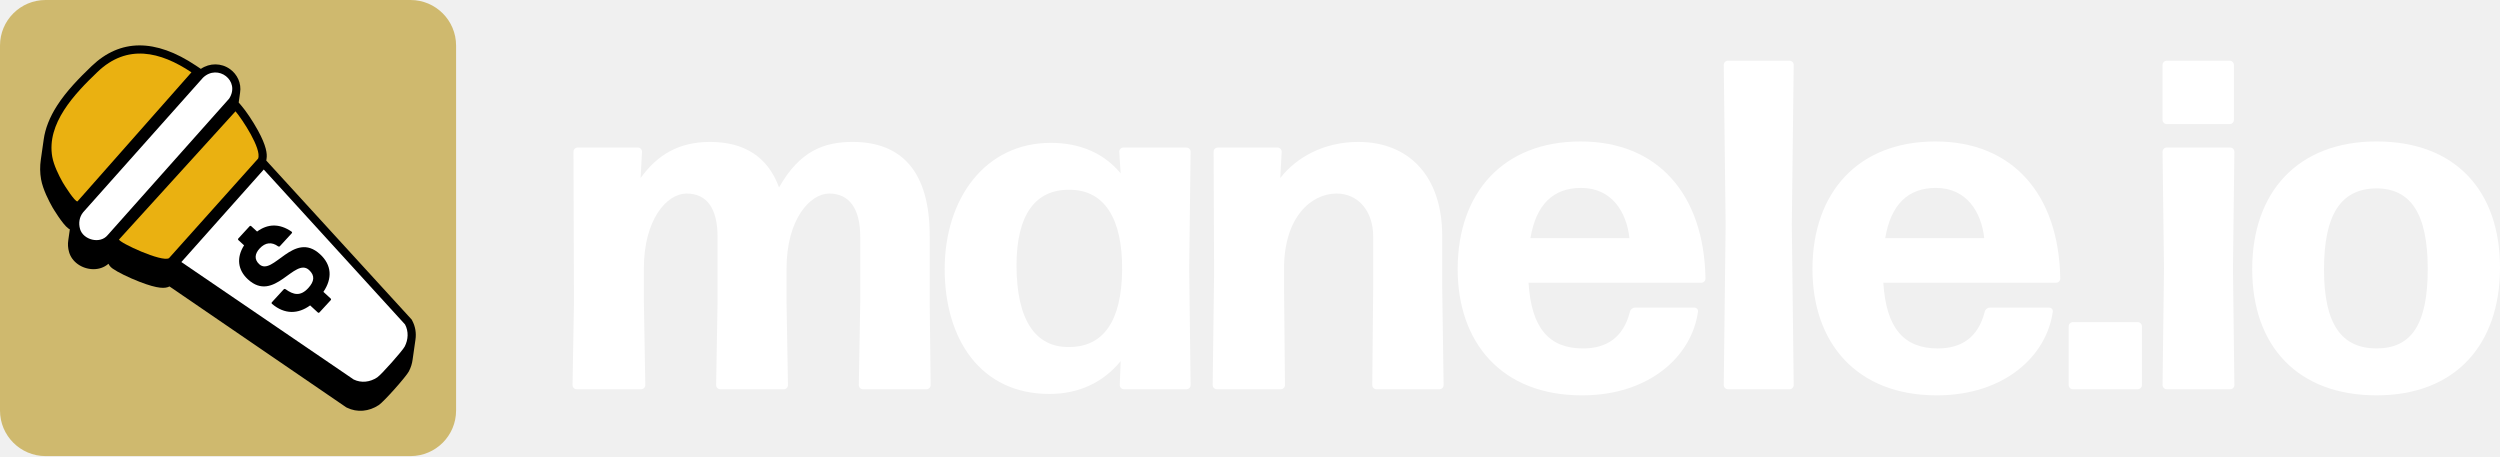
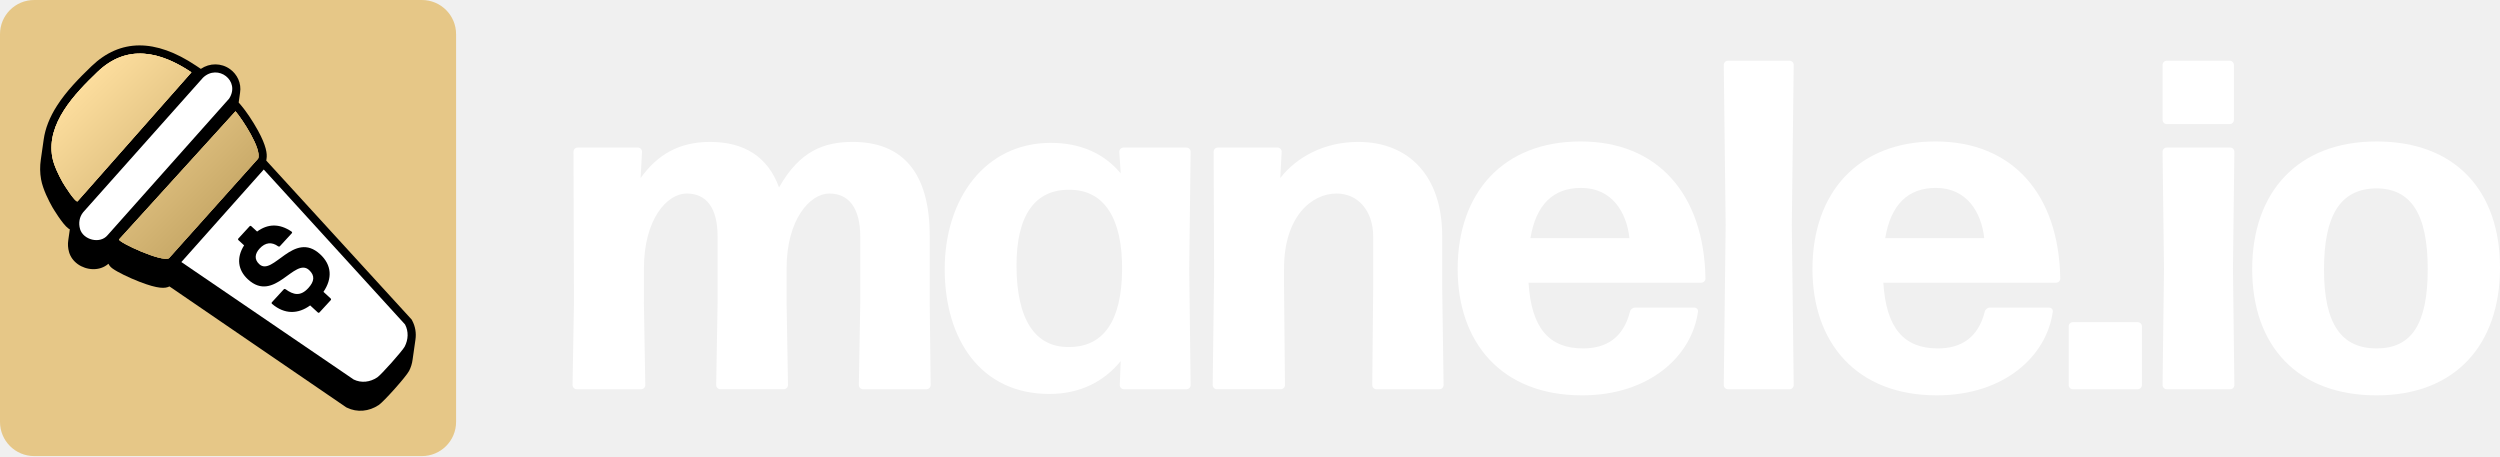
- <svg xmlns="http://www.w3.org/2000/svg" id="Layer_2" data-name="Layer 2" viewBox="0 0 1571.98 286.78">
+ <svg xmlns="http://www.w3.org/2000/svg" id="Layer_2" data-name="Layer 2" viewBox="0 0 2096.89 382.54">
  <defs>
    <style>
      .cls-1 {
        fill: #fff;
      }

      .cls-2 {
-         fill: #cfb96e;
+         fill: url(#linear-gradient);
      }

      .cls-3 {
-         fill: #eab111;
+         fill: #e6c787;
      }
    </style>
+     <linearGradient id="linear-gradient" x1="210.31" y1="170.8" x2="102.15" y2="62.64" gradientTransform="translate(-31.3 8.46)" gradientUnits="userSpaceOnUse">
+       <stop offset="0" stop-color="#c9aa69" />
+       <stop offset="1" stop-color="#fcdd9d" />
+     </linearGradient>
  </defs>
  <g id="Layer_1-2" data-name="Layer 1">
    <g>
-       <rect class="cls-2" x="0" y="0" width="286.78" height="286.78" rx="28.65" ry="28.65" />
+       <rect class="cls-3" y="0" width="382.54" height="382.54" rx="28.65" ry="28.65" />
      <g>
-         <path class="cls-1" d="M404.87,190.16l.89,51.94c0,1.48-1.18,2.66-2.66,2.66h-40.43c-1.48,0-2.66-1.18-2.66-2.66l.89-51.94-.3-94.73c0-1.48,1.18-2.66,2.66-2.66h37.77c1.48,0,2.66,1.18,2.66,2.66l-.89,16.53c10.62-14.76,24.2-22.72,43.68-22.72,21.25,0,36.3,9.15,43.38,28.63,12.98-23.02,28.33-28.63,46.33-28.63,30.69,0,48.4,18.59,48.4,59.02v41.91l.59,51.94c0,1.48-1.18,2.66-2.66,2.66h-39.84c-1.48,0-2.66-1.18-2.66-2.66l.89-51.94v-41.32c0-18.3-7.38-27.15-19.48-27.15s-26.86,16.23-26.86,47.22v21.25l.89,51.94c0,1.48-1.18,2.66-2.66,2.66h-39.84c-1.48,0-2.66-1.18-2.66-2.66l.89-51.94v-41.32c0-18.3-7.08-27.15-19.48-27.15s-26.86,16.23-26.86,47.22v21.25Z" />
-         <path class="cls-1" d="M706.75,244.76c-1.48,0-2.66-1.18-2.66-2.66l.59-15.05c-10.62,12.98-25.67,20.66-44.86,20.66-43.09,0-65.81-34.23-65.81-78.5s25.38-79.38,66.69-79.38c18.89,0,33.64,6.79,43.97,19.18l-.89-13.57c0-1.48,1.18-2.66,2.66-2.66h39.54c1.48,0,2.66,1.18,2.66,2.66l-.89,73.48.89,73.19c0,1.48-1.18,2.66-2.66,2.66h-39.25ZM672.23,218.2c21.54,0,33.05-16.23,33.35-48.4.3-32.46-11.21-50.17-32.46-50.46-22.43-.59-33.94,16.23-33.94,47.51,0,34.23,11.81,51.64,33.05,51.35Z" />
-         <path class="cls-1" d="M765.18,244.76c-1.48,0-2.66-1.18-2.66-2.66l.89-70.24-.3-76.43c0-1.48,1.18-2.66,2.66-2.66h37.48c1.48,0,2.66,1.18,2.66,2.66l-.89,16.53c10.33-13.28,27.74-22.72,48.99-22.72,32.17,0,52.83,21.84,52.83,59.02v31.87l.89,61.97c0,1.48-1.18,2.66-2.66,2.66h-39.54c-1.48,0-2.66-1.18-2.66-2.66l.59-61.97v-31.28c0-16.53-9.74-27.15-23.02-27.15-15.94,0-33.05,14.76-33.05,47.22v11.21l.59,61.97c0,1.48-1.18,2.66-2.66,2.66h-40.13Z" />
-         <path class="cls-1" d="M1065.3,193.41c1.48,0,2.66,1.18,2.36,2.66-3.84,27.74-30.4,52.53-72.89,52.53-50.76,0-78.2-33.35-78.2-79.38,0-48.4,28.92-80.27,77.32-80.27s77.61,33.05,78.5,86.17c0,1.48-1.18,2.66-2.66,2.66h-108.6c1.77,28.63,12.98,41.32,34.23,41.32,14.76,0,25.38-6.79,29.51-23.02.29-1.48,1.77-2.66,3.25-2.66h37.18ZM994.18,118.16c-17.71,0-28.33,10.62-31.87,31.58h62.27c-1.77-16.23-10.92-31.58-30.4-31.58Z" />
-         <path class="cls-1" d="M1086.54,244.76c-1.48,0-2.66-1.18-2.66-2.66l1.18-100.63-1.18-100.63c0-1.48,1.18-2.66,2.66-2.66h38.66c1.48,0,2.66,1.18,2.66,2.66l-1.18,100.63,1.18,100.63c0,1.48-1.18,2.66-2.66,2.66h-38.66Z" />
-         <path class="cls-1" d="M1288.39,193.41c1.48,0,2.66,1.18,2.36,2.66-3.84,27.74-30.4,52.53-72.89,52.53-50.76,0-78.2-33.35-78.2-79.38,0-48.4,28.92-80.27,77.32-80.27s77.61,33.05,78.5,86.17c0,1.48-1.18,2.66-2.66,2.66h-108.6c1.77,28.63,12.98,41.32,34.23,41.32,14.76,0,25.38-6.79,29.51-23.02.29-1.48,1.77-2.66,3.25-2.66h37.18ZM1217.27,118.16c-17.71,0-28.33,10.62-31.87,31.58h62.27c-1.77-16.23-10.92-31.58-30.4-31.58Z" />
-         <path class="cls-1" d="M1303.44,244.76c-1.48,0-2.66-1.18-2.66-2.66v-36.89c0-1.48,1.18-2.66,2.66-2.66h40.73c1.48,0,2.66,1.18,2.66,2.66v36.89c0,1.48-1.18,2.66-2.66,2.66h-40.73Z" />
-         <path class="cls-1" d="M1362.46,78.02c-1.48,0-2.66-1.18-2.66-2.66v-34.53c0-1.48,1.18-2.66,2.66-2.66h39.54c1.48,0,2.66,1.18,2.66,2.66v34.53c0,1.48-1.18,2.66-2.66,2.66h-39.54ZM1362.46,244.76c-1.48,0-2.66-1.18-2.66-2.66l.89-73.19-.89-73.48c0-1.48,1.18-2.66,2.66-2.66h39.84c1.48,0,2.66,1.18,2.66,2.66l-.89,73.48.89,73.19c0,1.48-1.18,2.66-2.66,2.66h-39.84Z" />
-         <path class="cls-1" d="M1494.37,248.59c-49.58,0-78.2-30.99-78.2-79.38s28.63-80.27,78.2-80.27,77.61,30.99,77.61,79.38-28.04,80.27-77.61,80.27ZM1494.37,219.08c21.84,0,32.17-15.05,32.17-49.87s-10.62-50.76-32.46-50.76c-22.43.3-32.76,16.82-32.76,51.05s10.92,49.58,33.05,49.58Z" />
+         <path class="cls-1" d="M540.06,253.66l1.18,69.28c0,1.97-1.58,3.54-3.54,3.54h-53.93c-1.97,0-3.54-1.58-3.54-3.54l1.18-69.28-.39-126.36c0-1.97,1.58-3.54,3.54-3.54h50.39c1.97,0,3.54,1.57,3.54,3.54l-1.18,22.04c14.17-19.68,32.28-30.31,58.26-30.31,28.34,0,48.42,12.2,57.87,38.18,17.32-30.71,37.79-38.18,61.8-38.18,40.94,0,64.56,24.8,64.56,78.73v55.9l.79,69.28c0,1.97-1.58,3.54-3.54,3.54h-53.14c-1.97,0-3.54-1.58-3.54-3.54l1.18-69.28v-55.11c0-24.41-9.84-36.22-25.98-36.22s-35.82,21.65-35.82,62.98v28.34l1.18,69.28c0,1.97-1.57,3.54-3.54,3.54h-53.14c-1.97,0-3.54-1.58-3.54-3.54l1.18-69.28v-55.11c0-24.41-9.45-36.22-25.98-36.22s-35.82,21.65-35.82,62.98v28.34Z" />
+         <path class="cls-1" d="M942.75,326.49c-1.97,0-3.54-1.58-3.54-3.54l.79-20.08c-14.17,17.32-34.25,27.56-59.84,27.56-57.47,0-87.78-45.66-87.78-104.71s33.85-105.89,88.96-105.89c25.19,0,44.88,9.05,58.65,25.59l-1.18-18.11c0-1.97,1.58-3.54,3.54-3.54h52.75c1.97,0,3.54,1.57,3.54,3.54l-1.18,98.02,1.18,97.63c0,1.97-1.58,3.54-3.54,3.54h-52.36ZM896.69,291.06c28.74,0,44.09-21.65,44.48-64.56.39-43.3-14.96-66.92-43.3-67.31-29.92-.79-45.27,21.65-45.27,63.38,0,45.66,15.75,68.89,44.09,68.5Z" />
+         <path class="cls-1" d="M1020.69,326.49c-1.97,0-3.54-1.58-3.54-3.54l1.18-93.69-.39-101.96c0-1.97,1.58-3.54,3.54-3.54h49.99c1.97,0,3.54,1.57,3.54,3.54l-1.18,22.04c13.78-17.71,37-30.31,65.35-30.31,42.91,0,70.46,29.13,70.46,78.73v42.51l1.18,82.67c0,1.97-1.58,3.54-3.54,3.54h-52.75c-1.97,0-3.54-1.58-3.54-3.54l.79-82.67v-41.73c0-22.04-12.99-36.22-30.7-36.22-21.26,0-44.09,19.68-44.09,62.98v14.96l.79,82.67c0,1.97-1.58,3.54-3.54,3.54h-53.54Z" />
+         <path class="cls-1" d="M1421.02,257.99c1.97,0,3.54,1.57,3.15,3.54-5.12,37-40.55,70.07-97.23,70.07-67.71,0-104.32-44.48-104.32-105.89,0-64.56,38.58-107.07,103.14-107.07s103.53,44.09,104.71,114.95c0,1.97-1.57,3.54-3.54,3.54h-144.86c2.36,38.18,17.32,55.11,45.66,55.11,19.68,0,33.85-9.05,39.37-30.7.39-1.97,2.36-3.54,4.33-3.54h49.6ZM1326.15,157.61c-23.62,0-37.79,14.17-42.51,42.12h83.06c-2.36-21.65-14.56-42.12-40.55-42.12Z" />
+         <path class="cls-1" d="M1449.36,326.49c-1.97,0-3.54-1.58-3.54-3.54l1.58-134.23-1.58-134.24c0-1.97,1.58-3.54,3.54-3.54h51.57c1.97,0,3.54,1.57,3.54,3.54l-1.57,134.24,1.57,134.23c0,1.97-1.57,3.54-3.54,3.54h-51.57Z" />
+         <path class="cls-1" d="M1718.61,257.99c1.97,0,3.54,1.57,3.15,3.54-5.12,37-40.55,70.07-97.23,70.07-67.71,0-104.32-44.48-104.32-105.89,0-64.56,38.58-107.07,103.14-107.07s103.53,44.09,104.71,114.95c0,1.97-1.57,3.54-3.54,3.54h-144.86c2.36,38.18,17.32,55.11,45.66,55.11,19.68,0,33.85-9.05,39.37-30.7.39-1.97,2.36-3.54,4.33-3.54h49.6ZM1623.74,157.61c-23.62,0-37.79,14.17-42.51,42.12h83.06c-2.36-21.65-14.56-42.12-40.55-42.12Z" />
+         <path class="cls-1" d="M1738.68,326.49c-1.97,0-3.54-1.58-3.54-3.54v-49.21c0-1.97,1.58-3.54,3.54-3.54h54.32c1.97,0,3.54,1.58,3.54,3.54v49.21c0,1.97-1.58,3.54-3.54,3.54h-54.32Z" />
+         <path class="cls-1" d="M1817.41,104.07c-1.97,0-3.54-1.57-3.54-3.54v-46.06c0-1.97,1.57-3.54,3.54-3.54h52.75c1.97,0,3.54,1.57,3.54,3.54v46.06c0,1.97-1.57,3.54-3.54,3.54h-52.75ZM1817.41,326.49c-1.97,0-3.54-1.58-3.54-3.54l1.18-97.63-1.18-98.02c0-1.97,1.57-3.54,3.54-3.54h53.14c1.97,0,3.54,1.57,3.54,3.54l-1.18,98.02,1.18,97.63c0,1.97-1.57,3.54-3.54,3.54h-53.14Z" />
+         <path class="cls-1" d="M1993.36,331.61c-66.13,0-104.32-41.33-104.32-105.89s38.18-107.07,104.32-107.07,103.53,41.33,103.53,105.89-37.4,107.07-103.53,107.07ZM1993.36,292.24c29.13,0,42.91-20.08,42.91-66.53s-14.17-67.71-43.3-67.71c-29.92.39-43.7,22.44-43.7,68.1s14.57,66.13,44.09,66.13Z" />
      </g>
      <g>
-         <path d="M257.19,233.33c1.19-2.33,1.94-4.76,2.25-7.19.02-.14.04-.28.06-.42.02-.14.04-.28.06-.42.02-.14.04-.28.06-.42.02-.14.04-.28.06-.42.02-.14.04-.28.06-.42.02-.14.04-.28.06-.42.02-.14.04-.28.06-.42.02-.14.04-.28.06-.42.02-.14.04-.28.06-.42.02-.14.04-.28.06-.42.02-.14.04-.28.06-.42.02-.14.04-.28.06-.42.02-.14.04-.28.06-.42.02-.14.04-.28.06-.42.02-.14.04-.28.06-.42.02-.14.04-.28.06-.42.02-.14.04-.28.06-.42.02-.14.04-.28.06-.42.02-.14.04-.28.06-.42.02-.14.04-.28.06-.42.02-.14.04-.28.06-.42.02-.14.04-.28.06-.42.02-.14.04-.28.06-.42.02-.14.04-.28.06-.42.02-.14.04-.28.06-.42.02-.14.04-.28.06-.42.02-.14.04-.28.06-.42.02-.14.04-.28.06-.42.02-.14.04-.28.06-.42.02-.14.04-.28.06-.42.6-4.1-.06-8.22-2.01-11.9l-.38-.71-91.42-99.97c.02-.11.03-.22.05-.34.02-.14.04-.28.06-.42.02-.14.04-.28.06-.42.5-3.02-.12-8.1-5.4-17.74-3.4-6.21-7.71-12.43-10.22-15.36l-1.89-2.22c0-.06.02-.12.02-.19.02-.14.04-.28.06-.42.02-.14.04-.28.06-.42.02-.14.04-.28.06-.42.02-.14.04-.28.06-.42.02-.14.04-.28.06-.42.02-.14.04-.28.06-.42.02-.14.04-.28.06-.42.02-.14.04-.28.06-.42.02-.14.04-.28.06-.42.02-.14.04-.28.06-.42.02-.14.04-.28.06-.42.02-.14.04-.28.06-.42.02-.14.04-.28.06-.42.02-.14.04-.28.06-.42,1.01-6.12-1.87-11.73-6.28-14.9-5.56-4-12.77-3.98-18.38-.18l-3.11-2.08c-25.51-17.03-47.58-16.91-65.59.36-7.8,7.48-15.84,15.67-21.75,24.9-4.6,7.18-7.4,14.28-8.36,21.21-.02.14-.04.28-.06.42-.02.14-.04.28-.06.42-.02.14-.04.28-.06.42-.02.14-.04.28-.06.42-.02.14-.04.28-.06.42-.02.14-.04.28-.06.42-.02.14-.04.28-.06.42-.02.14-.04.28-.06.42-.02.14-.04.28-.06.42-.02.14-.04.28-.06.42-.02.14-.04.28-.06.42-.02.14-.04.28-.06.42-.02.14-.04.28-.06.42-.02.14-.04.28-.06.42-.02.14-.04.28-.06.42-.02.14-.04.28-.06.42-.02.14-.04.28-.06.42-.02.14-.04.28-.06.42-.02.14-.04.28-.06.42-.02.14-.04.28-.06.42-.02.14-.04.28-.06.42-.02.14-.04.28-.06.42-.02.14-.04.28-.06.42-.02.14-.04.28-.06.42-.02.14-.04.28-.06.42-.02.14-.04.28-.06.42-.02.14-.04.28-.06.42-.02.14-.04.28-.06.42-.02.14-.04.28-.06.42-.02.14-.04.28-.06.42-.63,4.23-.58,8.4.15,12.49,1.14,6.33,4.97,13.72,7.15,17.56.06.1,6.25,10.61,10.01,13.32.31.22.61.4.91.55,0,.03,0,.06,0,.09-.02.14-.04.28-.06.42-.02.14-.04.28-.06.42-.02.14-.04.28-.06.42-.02.14-.04.28-.06.42-.02.14-.04.28-.06.42-.02.14-.04.28-.06.42-.02.14-.04.28-.06.42-.02.14-.04.28-.06.42-.02.14-.04.28-.06.42-.02.14-.04.28-.06.42-.02.14-.04.28-.06.42-.02.14-.04.28-.06.42-.02.14-.04.28-.06.42-.02.14-.04.28-.06.42-.02.14-.04.28-.06.42-.02.14-.04.28-.06.42-.38,2.44-.23,5.01.5,7.5.87,2.99,2.75,5.6,5.46,7.55,5.42,3.9,13.73,4.65,19.3-.23.73,1.66,2.12,2.66,2.75,3.11,2.99,2.15,10.04,5.61,16.77,8.22,11.91,4.62,16.28,4.27,18.86,2.93l111.15,76.03.48.23c6.32,3.09,13.79,2.46,19.99-1.68,3.21-2.15,17.25-17.91,19.01-21.35Z" />
-         <path class="cls-1" d="M114.03,164.77l51.82-58.18,88.84,97.43c2.33,4.4,2.03,9.51-.2,13.87-1.37,2.68-14.77,17.73-17.28,19.4-4.46,2.98-9.97,3.7-14.82,1.34l-108.35-73.86Z" />
-         <path class="cls-3" d="M32.89,98.78c-3.81-21.18,14.08-39.81,28.38-53.51,18.68-17.91,39.55-12.85,59.11.21L48.72,126.63c-1.54.44-8.2-10.06-9.27-11.94-2.54-4.47-5.65-10.89-6.55-15.91Z" />
-         <path class="cls-3" d="M74.84,150.6l73.24-80.61c4.32,5.07,16.58,23.67,14.22,29.72l-56.03,62.61c-4.41,2.76-31.33-9.74-31.43-11.73Z" />
-         <path class="cls-1" d="M50.34,144.02c-1.06-3.66-.47-7.58,1.94-10.54L127.64,48.86c9.33-8.94,23.68,1.98,16.44,13.16l-76.44,85.88c-4.79,5.75-15.34,2.9-17.3-3.88Z" />
+         <g>
+           <path d="M343.07,311.25c1.59-3.11,2.59-6.35,2.99-9.59.03-.19.06-.38.08-.56.03-.19.06-.37.08-.56.03-.19.06-.37.08-.56.03-.19.06-.37.08-.56.03-.19.06-.38.08-.56.03-.19.06-.37.08-.56.03-.19.06-.37.08-.56.03-.19.06-.38.08-.56.03-.19.06-.37.08-.56.03-.19.06-.38.08-.56.03-.19.06-.37.08-.56.03-.19.06-.38.08-.56.03-.19.06-.37.08-.56.03-.19.06-.38.08-.56.03-.19.06-.37.08-.56.03-.19.06-.38.08-.56.03-.19.06-.37.08-.56.03-.19.06-.37.08-.56.03-.19.06-.37.08-.56.03-.19.06-.38.08-.56.03-.19.06-.37.08-.56.03-.19.06-.38.08-.56.03-.19.06-.37.08-.56.03-.19.06-.37.08-.56.03-.19.06-.37.08-.56.03-.19.06-.38.08-.56.03-.19.06-.37.08-.56.03-.19.06-.38.08-.56.03-.19.06-.37.08-.56.03-.19.06-.37.08-.56.8-5.47-.08-10.97-2.68-15.88l-.5-.95-121.95-133.35c.02-.15.04-.3.06-.45.03-.18.06-.37.08-.56.03-.18.06-.37.08-.56.67-4.02-.16-10.81-7.21-23.67-4.54-8.28-10.29-16.58-13.63-20.5l-2.52-2.96c.01-.08.02-.16.03-.25.03-.19.06-.37.08-.56.03-.19.06-.38.08-.56.03-.19.06-.37.08-.56.03-.19.06-.38.08-.56.03-.19.06-.37.08-.56.03-.19.06-.38.08-.56.03-.19.06-.37.08-.56.03-.19.06-.38.08-.56.03-.19.06-.37.08-.56.03-.19.06-.38.08-.56.03-.19.06-.37.08-.56.03-.19.06-.38.08-.56.03-.19.06-.37.08-.56.03-.19.06-.38.08-.56,1.35-8.16-2.49-15.65-8.37-19.88-7.42-5.34-17.03-5.3-24.52-.24l-4.15-2.77c-34.03-22.71-63.47-22.55-87.49.48-10.41,9.98-21.12,20.91-29.01,33.21-6.14,9.58-9.86,19.04-11.15,28.29-.03.19-.06.37-.08.56-.03.19-.06.38-.08.56-.03.19-.06.37-.08.56-.03.19-.06.38-.08.56-.03.19-.06.37-.08.56-.03.19-.06.38-.08.56-.03.19-.06.37-.08.56-.03.19-.06.38-.08.56-.03.19-.06.37-.08.56-.03.19-.06.38-.08.56-.03.19-.06.37-.08.56-.03.19-.06.38-.08.56-.03.19-.06.37-.08.56-.03.19-.06.38-.08.56-.03.19-.06.37-.08.56-.03.19-.06.38-.08.56-.03.19-.06.37-.08.56-.03.19-.06.38-.08.56-.03.19-.06.37-.08.56-.03.19-.06.38-.08.56-.03.19-.06.37-.08.56-.03.19-.06.38-.08.56-.03.19-.06.37-.08.56-.03.19-.06.38-.08.56-.03.19-.06.38-.08.56-.03.19-.06.37-.08.56-.03.19-.06.38-.08.56-.03.19-.06.37-.08.56-.03.19-.06.38-.08.56-.03.19-.06.37-.08.56-.84,5.64-.78,11.21.2,16.67,1.52,8.44,6.62,18.3,9.54,23.42.08.14,8.34,14.16,13.36,17.77.41.29.81.53,1.21.73,0,.04,0,.08-.01.12-.03.19-.06.37-.08.56-.03.19-.06.37-.08.56-.03.19-.06.37-.08.56-.03.19-.06.37-.08.56-.03.19-.06.37-.08.56-.03.19-.06.37-.08.56-.03.19-.06.37-.08.56-.03.19-.06.37-.08.56-.03.19-.06.37-.08.56-.03.19-.06.37-.08.56-.03.19-.06.37-.08.56-.03.19-.06.37-.08.56-.03.19-.06.37-.08.56-.03.19-.06.37-.08.56-.03.19-.06.37-.08.56-.03.19-.06.37-.08.56-.5,3.26-.3,6.68.66,10.01,1.16,3.99,3.67,7.47,7.28,10.07,7.23,5.2,18.31,6.2,25.74-.31.97,2.21,2.83,3.55,3.67,4.15,3.99,2.87,13.4,7.48,22.36,10.96,15.89,6.16,21.72,5.69,25.15,3.9l148.26,101.41.64.31c8.43,4.12,18.4,3.28,26.66-2.25,4.29-2.87,23.01-23.89,25.36-28.48Z" />
+           <path class="cls-1" d="M152.11,219.79l69.12-77.61,118.51,129.97c3.1,5.87,2.71,12.69-.27,18.51-1.83,3.57-19.71,23.65-23.05,25.88-5.94,3.97-13.3,4.94-19.77,1.78l-144.53-98.52Z" />
+           <g>
+             <g>
+               <path class="cls-3" d="M43.87,131.76c-5.08-28.25,18.79-53.1,37.85-71.38,24.92-23.9,52.76-17.13,78.85.28l-95.59,108.26c-2.05.59-10.94-13.42-12.37-15.93-3.39-5.96-7.54-14.52-8.74-21.23Z" />
+               <path class="cls-3" d="M99.83,200.88l97.7-107.52c5.76,6.76,22.12,31.57,18.97,39.65l-74.74,83.51c-5.89,3.68-41.79-12.99-41.93-15.64Z" />
+             </g>
+             <g>
+               <g>
+                 <path class="cls-2" d="M43.87,131.76c-5.08-28.25,18.79-53.1,37.85-71.38,24.92-23.9,52.76-17.13,78.85.28l-95.59,108.26c-2.05.59-10.94-13.42-12.37-15.93-3.39-5.96-7.54-14.52-8.74-21.23Z" />
+                 <path class="cls-2" d="M43.87,131.76c-5.08-28.25,18.79-53.1,37.85-71.38,24.92-23.9,52.76-17.13,78.85.28l-95.59,108.26c-2.05.59-10.94-13.42-12.37-15.93-3.39-5.96-7.54-14.52-8.74-21.23Z" />
+               </g>
+               <g>
+                 <path class="cls-2" d="M99.83,200.88l97.7-107.52c5.76,6.76,22.12,31.57,18.97,39.65l-74.74,83.51c-5.89,3.68-41.79-12.99-41.93-15.64Z" />
+                 <path class="cls-2" d="M99.83,200.88l97.7-107.52c5.76,6.76,22.12,31.57,18.97,39.65l-74.74,83.51c-5.89,3.68-41.79-12.99-41.93-15.64Z" />
+               </g>
+             </g>
+           </g>
+           <path class="cls-1" d="M67.15,192.11c-1.42-4.88-.62-10.11,2.59-14.06l100.52-112.88c12.45-11.93,31.59,2.64,21.92,17.55l-101.96,114.56c-6.39,7.67-20.46,3.87-23.08-5.17Z" />
+         </g>
+         <path d="M277.37,250.4c.38.35.41.95.06,1.33l-9.48,10.32c-.35.38-.95.41-1.33.06l-6.47-5.95c-9.98,7.3-21.36,7.78-32.03-1.32-.38-.35-.41-.95-.06-1.33l9.98-10.85c.35-.39.95-.41,1.4-.13,6.64,4.83,12.55,6.28,19.13-.88,5.1-5.54,5.78-10.46.7-15.13-12.16-11.18-29.16,28.16-51.33,7.78-8.47-7.79-9.79-18.09-3.2-28.51l-4.77-4.39c-.38-.35-.41-.95-.06-1.33l9.48-10.32c.35-.38.95-.41,1.33-.06l4.93,4.53c8.76-6.44,18.58-7.07,29.02.11.38.35.48.87.13,1.25l-10.05,10.93c-.35.38-.94.41-1.4.13-5.35-3.92-10.8-3.4-15.61,1.84-3.89,4.23-4.73,9.01-.26,13.11,11.47,10.55,28.92-28.67,51.01-8.36,9.85,9.06,10.4,20.36,2.81,31.56l6.08,5.59Z" />
      </g>
-       <path d="M207.93,187.72c.29.27.31.71.04,1l-7.11,7.73c-.27.29-.71.31-1,.04l-4.85-4.46c-7.48,5.47-16.01,5.83-24.01-.99-.29-.27-.31-.71-.04-1l7.48-8.14c.27-.29.71-.31,1.05-.1,4.98,3.62,9.41,4.71,14.34-.66,3.82-4.16,4.33-7.84.52-11.34-9.12-8.38-21.86,21.11-38.48,5.83-6.35-5.84-7.34-13.56-2.4-21.37l-3.58-3.29c-.29-.27-.31-.71-.04-1l7.11-7.73c.27-.29.71-.31,1-.04l3.69,3.4c6.57-4.83,13.93-5.3,21.75.09.29.27.36.65.09.94l-7.53,8.19c-.27.29-.71.31-1.05.1-4.01-2.94-8.1-2.55-11.7,1.38-2.92,3.17-3.54,6.75-.2,9.83,8.6,7.91,21.68-21.49,38.24-6.27,7.39,6.79,7.8,15.26,2.1,23.66l4.56,4.19Z" />
    </g>
  </g>
</svg>
